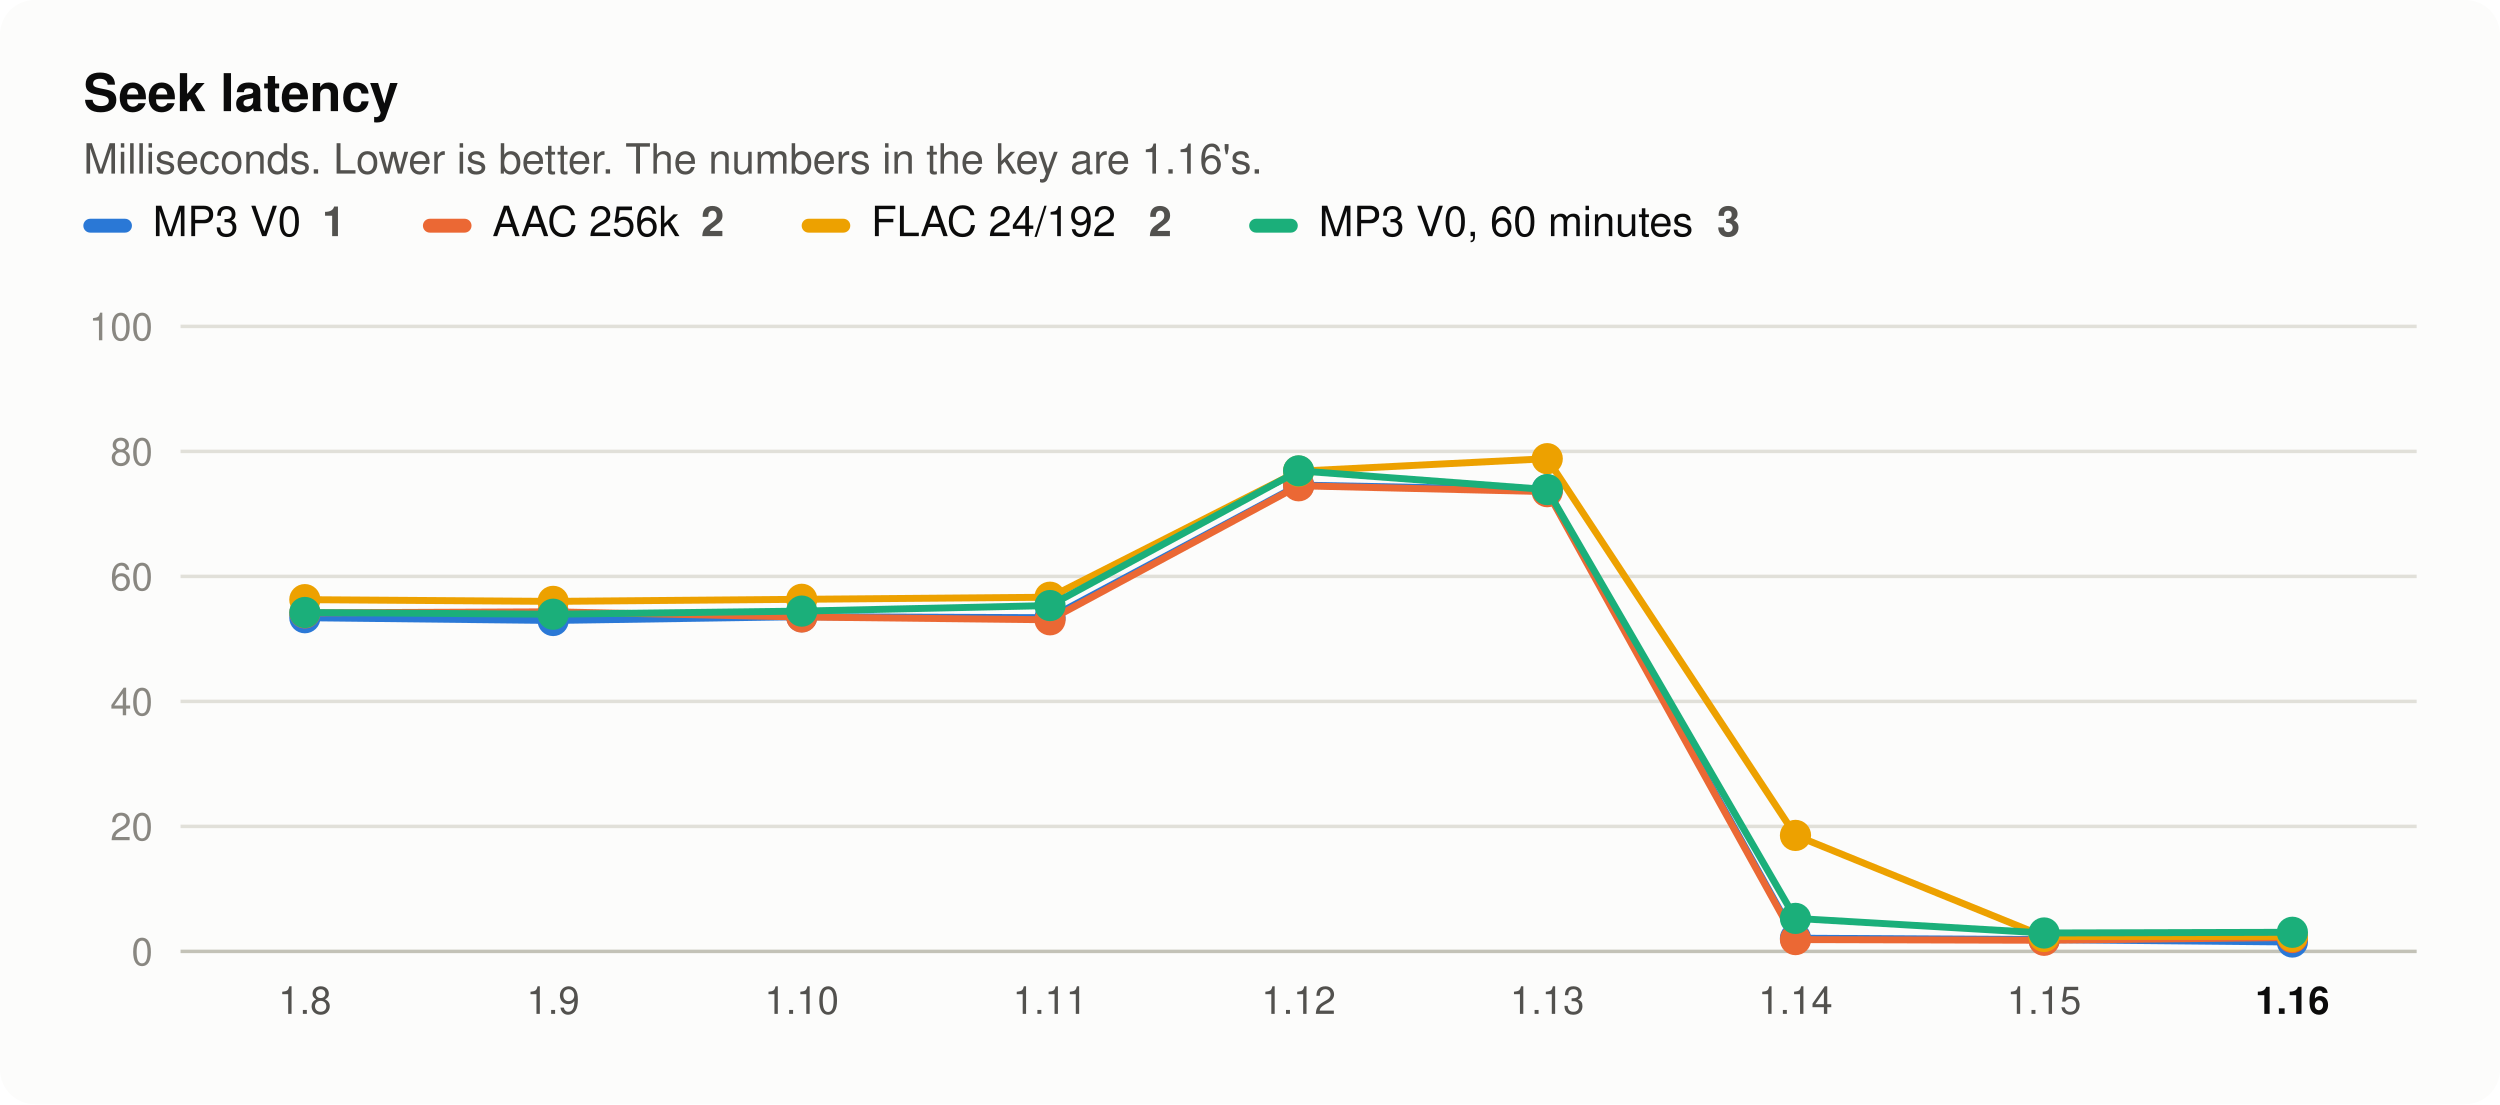
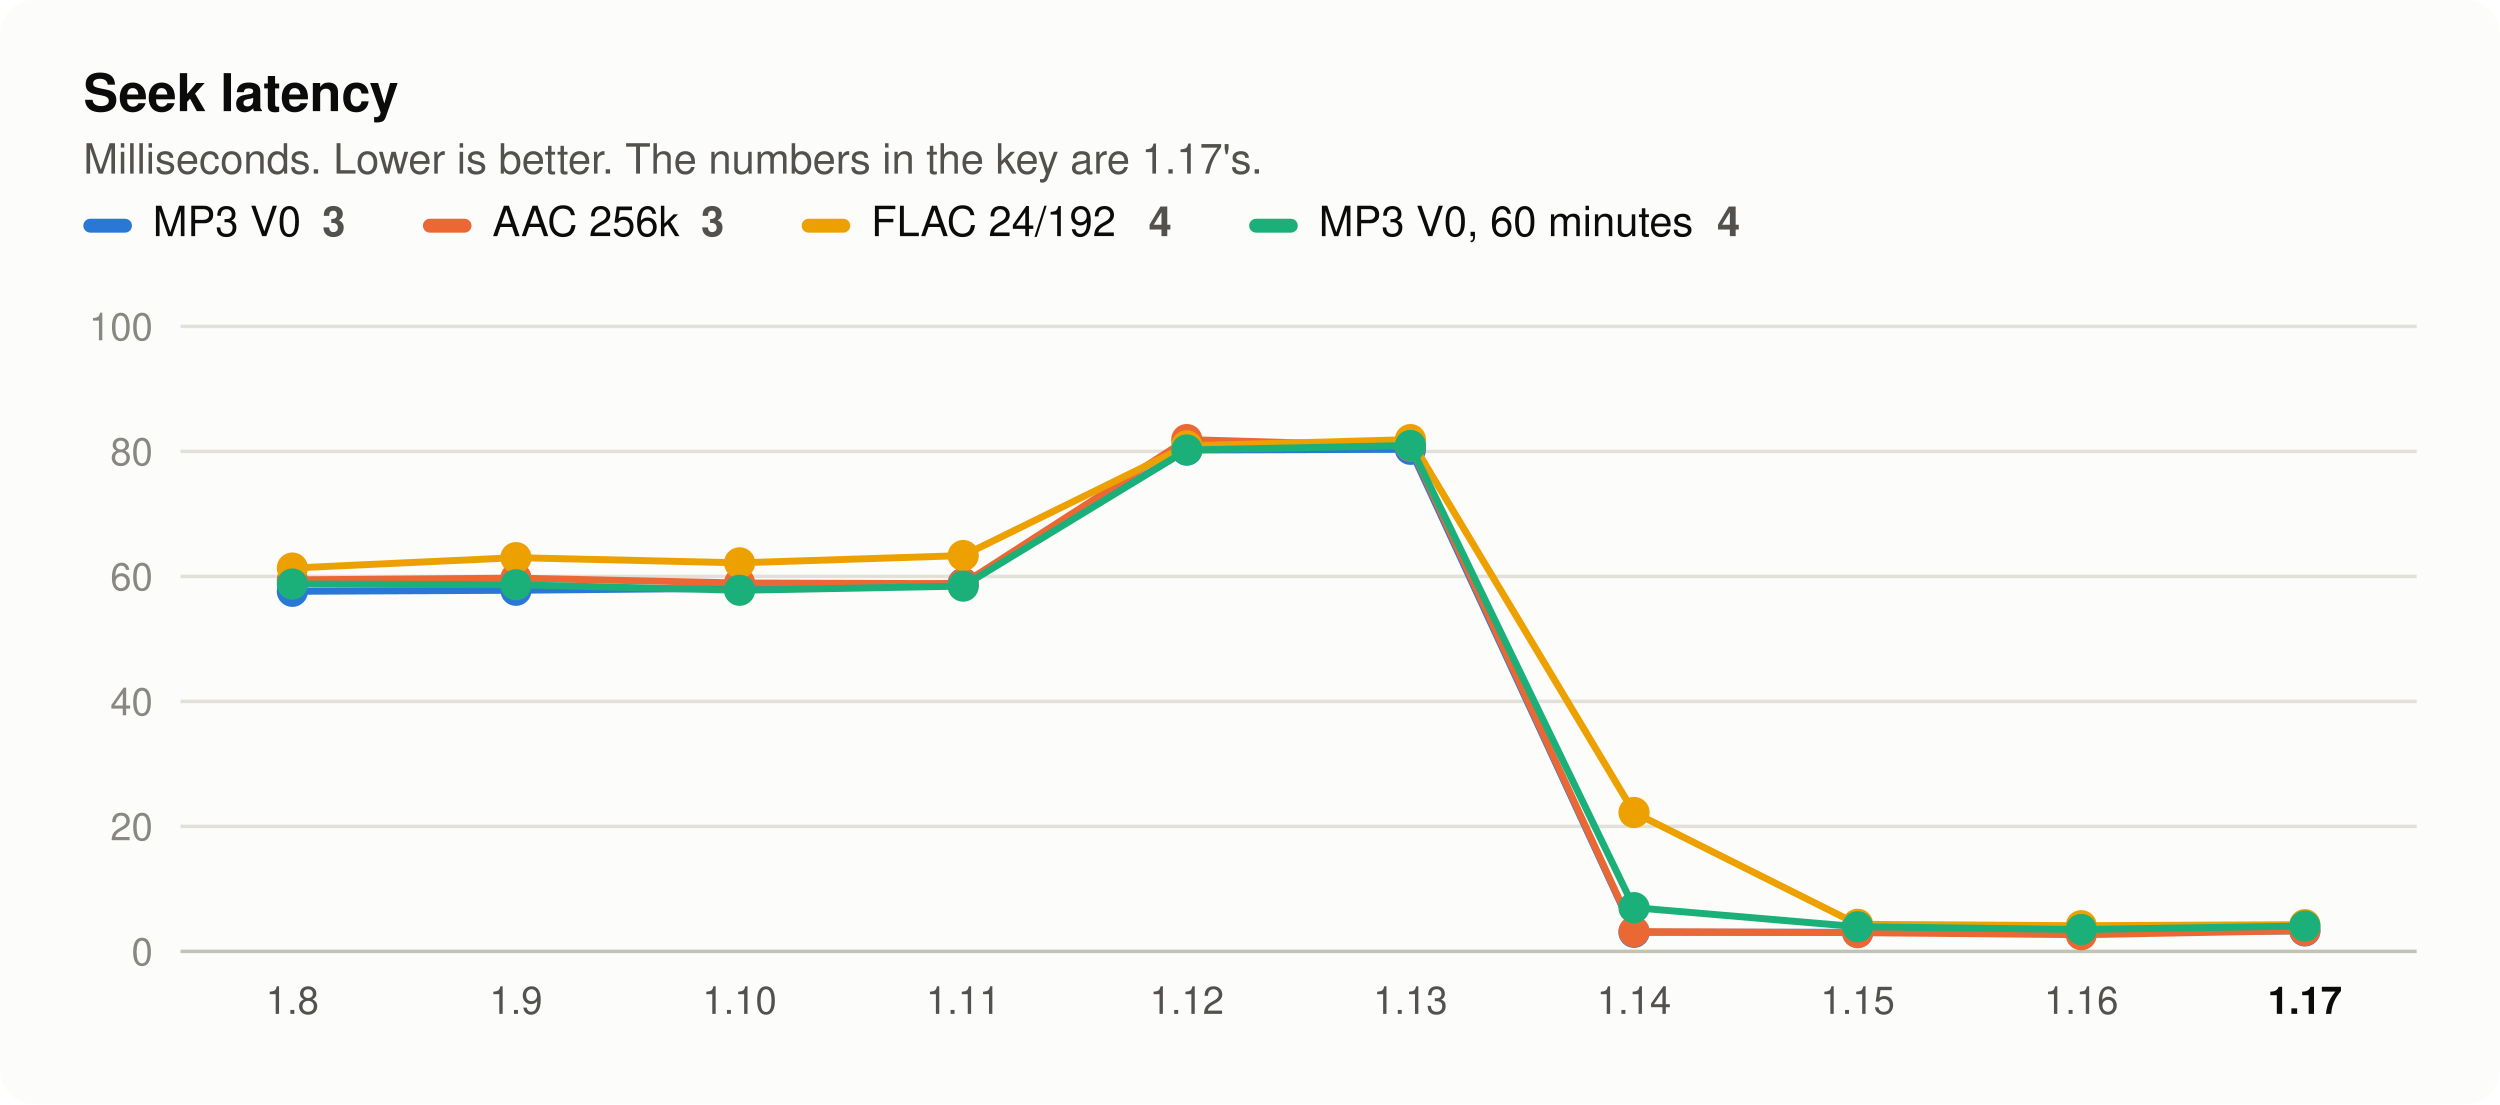
<svg xmlns="http://www.w3.org/2000/svg" viewBox="0 0 720 318" width="720" height="318" font-family="-apple-system,BlinkMacSystemFont,'Segoe UI',Helvetica,Arial,sans-serif" role="img" aria-label="Seek latency">
  <style>.bg{fill:#fcfcfb}.t{fill:#0b0b0b}.m{fill:#52514e}.q{fill:#898781}.box{fill:#f0efec}.g{stroke:#e1e0d9}.a{stroke:#c3c2b7}.k{stroke:#b9b8b2}.ring{stroke:#fcfcfb}.s0{fill:#2a78d6;stroke:#2a78d6}.s1{fill:#eb6834;stroke:#eb6834}.s2{fill:#1baf7a;stroke:#1baf7a}.s3{fill:#eda100;stroke:#eda100}@media (prefers-color-scheme:dark){.bg{fill:#1a1a19}.t{fill:#f0efec}.m{fill:#c3c2b7}.q{fill:#898781}.box{fill:#262624}.g{stroke:#2c2c2a}.a{stroke:#383835}.k{stroke:#55554f}.ring{stroke:#1a1a19}.s0{fill:#3987e5;stroke:#3987e5}.s1{fill:#d95926;stroke:#d95926}.s2{fill:#199e70;stroke:#199e70}.s3{fill:#c98500;stroke:#c98500}}text{font-variant-numeric:tabular-nums}.ln{fill:none;stroke-linejoin:round;stroke-linecap:round}rect.s0,rect.s1,rect.s2,rect.s3,rect.s4,rect.s5,rect.s6,rect.s7,rect.sg{stroke:none}</style>
  <rect class="bg" width="720" height="318" rx="10" />
  <text class="t" x="24.0" y="32.0" font-size="15" text-anchor="start" font-weight="600">Seek latency</text>
-   <text class="m" x="24.0" y="50.0" font-size="12" text-anchor="start">Milliseconds. Lower is better. The numbers in the key are 1.16's.</text>
+   <text class="m" x="24.0" y="50.0" font-size="12" text-anchor="start">Milliseconds. Lower is better. The numbers in the key are 1.17's.</text>
  <rect class="s0" x="24" y="63.0" width="14" height="4" rx="2" />
  <text class="t" x="44.0" y="68.0" font-size="12" text-anchor="start">MP3 V0</text>
-   <text class="m" x="92.8" y="68.0" font-size="12" text-anchor="start" font-weight="600">1</text>
+   <text class="m" x="92.8" y="68.0" font-size="12" text-anchor="start" font-weight="600">3</text>
  <rect class="s1" x="121.8" y="63.0" width="14" height="4" rx="2" />
  <text class="t" x="141.8" y="68.0" font-size="12" text-anchor="start">AAC 256k</text>
-   <text class="m" x="201.9" y="68.0" font-size="12" text-anchor="start" font-weight="600">2</text>
+   <text class="m" x="201.9" y="68.0" font-size="12" text-anchor="start" font-weight="600">3</text>
  <rect class="s3" x="230.88" y="63.0" width="14" height="4" rx="2" />
  <text class="t" x="250.9" y="68.0" font-size="12" text-anchor="start">FLAC 24/192</text>
-   <text class="m" x="330.8" y="68.0" font-size="12" text-anchor="start" font-weight="600">2</text>
+   <text class="m" x="330.8" y="68.0" font-size="12" text-anchor="start" font-weight="600">4</text>
  <rect class="s2" x="359.76" y="63.0" width="14" height="4" rx="2" />
  <text class="t" x="379.8" y="68.0" font-size="12" text-anchor="start">MP3 V0, 60 minutes</text>
-   <text class="m" x="494.5" y="68.0" font-size="12" text-anchor="start" font-weight="600">3</text>
+   <text class="m" x="494.5" y="68.0" font-size="12" text-anchor="start" font-weight="600">4</text>
  <line class="a" x1="52.0" y1="274.0" x2="696.0" y2="274.0" stroke-width="1" />
  <text class="q" x="44.0" y="278.0" font-size="11" text-anchor="end">0</text>
  <line class="g" x1="52.0" y1="238.0" x2="696.0" y2="238.0" stroke-width="1" />
  <text class="q" x="44.0" y="242.0" font-size="11" text-anchor="end">20</text>
  <line class="g" x1="52.0" y1="202.0" x2="696.0" y2="202.0" stroke-width="1" />
  <text class="q" x="44.0" y="206.0" font-size="11" text-anchor="end">40</text>
  <line class="g" x1="52.0" y1="166.0" x2="696.0" y2="166.0" stroke-width="1" />
  <text class="q" x="44.0" y="170.0" font-size="11" text-anchor="end">60</text>
  <line class="g" x1="52.0" y1="130.0" x2="696.0" y2="130.0" stroke-width="1" />
  <text class="q" x="44.0" y="134.0" font-size="11" text-anchor="end">80</text>
  <line class="g" x1="52.0" y1="94.0" x2="696.0" y2="94.0" stroke-width="1" />
  <text class="q" x="44.0" y="98.0" font-size="11" text-anchor="end">100</text>
-   <text class="m" x="87.8" y="292.0" font-size="11" text-anchor="middle">1.8</text>
-   <text class="m" x="159.3" y="292.0" font-size="11" text-anchor="middle">1.9</text>
-   <text class="m" x="230.9" y="292.0" font-size="11" text-anchor="middle">1.10</text>
-   <text class="m" x="302.4" y="292.0" font-size="11" text-anchor="middle">1.11</text>
-   <text class="m" x="374.0" y="292.0" font-size="11" text-anchor="middle">1.12</text>
-   <text class="m" x="445.6" y="292.0" font-size="11" text-anchor="middle">1.13</text>
-   <text class="m" x="517.1" y="292.0" font-size="11" text-anchor="middle">1.14</text>
-   <text class="m" x="588.7" y="292.0" font-size="11" text-anchor="middle">1.15</text>
-   <text class="t" x="660.2" y="292.0" font-size="11" text-anchor="middle" font-weight="600">1.16</text>
-   <path class="ln s0" stroke-width="2" d="M87.8,177.9 L159.3,178.7 L230.9,177.6 L302.4,177.9 L374.0,139.7 L445.6,141.1 L517.1,270.2 L588.7,270.6 L660.2,271.3" />
-   <circle class="s0 ring" cx="87.8" cy="177.9" r="3.5" stroke-width="2" />
-   <circle class="s0 ring" cx="159.3" cy="178.7" r="3.5" stroke-width="2" />
-   <circle class="s0 ring" cx="230.9" cy="177.6" r="3.5" stroke-width="2" />
-   <circle class="s0 ring" cx="302.4" cy="177.9" r="3.5" stroke-width="2" />
-   <circle class="s0 ring" cx="374.0" cy="139.7" r="3.5" stroke-width="2" />
-   <circle class="s0 ring" cx="445.6" cy="141.1" r="3.5" stroke-width="2" />
-   <circle class="s0 ring" cx="517.1" cy="270.2" r="3.5" stroke-width="2" />
-   <circle class="s0 ring" cx="588.7" cy="270.6" r="3.5" stroke-width="2" />
-   <circle class="s0 ring" cx="660.2" cy="271.3" r="3.5" stroke-width="2" />
-   <path class="ln s1" stroke-width="2" d="M87.8,176.5 L159.3,176.2 L230.9,177.7 L302.4,178.5 L374.0,139.9 L445.6,141.6 L517.1,270.6 L588.7,270.8 L660.2,270.0" />
-   <circle class="s1 ring" cx="87.8" cy="176.5" r="3.5" stroke-width="2" />
-   <circle class="s1 ring" cx="159.3" cy="176.2" r="3.5" stroke-width="2" />
-   <circle class="s1 ring" cx="230.9" cy="177.7" r="3.5" stroke-width="2" />
-   <circle class="s1 ring" cx="302.4" cy="178.5" r="3.5" stroke-width="2" />
-   <circle class="s1 ring" cx="374.0" cy="139.9" r="3.5" stroke-width="2" />
-   <circle class="s1 ring" cx="445.6" cy="141.6" r="3.5" stroke-width="2" />
-   <circle class="s1 ring" cx="517.1" cy="270.6" r="3.5" stroke-width="2" />
-   <circle class="s1 ring" cx="588.7" cy="270.8" r="3.5" stroke-width="2" />
-   <circle class="s1 ring" cx="660.2" cy="270.0" r="3.5" stroke-width="2" />
-   <path class="ln s3" stroke-width="2" d="M87.8,172.7 L159.3,173.2 L230.9,172.6 L302.4,172.0 L374.0,135.7 L445.6,132.1 L517.1,240.6 L588.7,269.7 L660.2,269.7" />
-   <circle class="s3 ring" cx="87.8" cy="172.7" r="3.5" stroke-width="2" />
-   <circle class="s3 ring" cx="159.3" cy="173.2" r="3.5" stroke-width="2" />
-   <circle class="s3 ring" cx="230.9" cy="172.6" r="3.5" stroke-width="2" />
-   <circle class="s3 ring" cx="302.4" cy="172.0" r="3.5" stroke-width="2" />
-   <circle class="s3 ring" cx="374.0" cy="135.7" r="3.5" stroke-width="2" />
-   <circle class="s3 ring" cx="445.6" cy="132.1" r="3.5" stroke-width="2" />
-   <circle class="s3 ring" cx="517.1" cy="240.6" r="3.5" stroke-width="2" />
-   <circle class="s3 ring" cx="588.7" cy="269.7" r="3.5" stroke-width="2" />
-   <circle class="s3 ring" cx="660.2" cy="269.7" r="3.5" stroke-width="2" />
-   <path class="ln s2" stroke-width="2" d="M87.8,176.4 L159.3,176.9 L230.9,176.0 L302.4,174.4 L374.0,135.6 L445.6,141.0 L517.1,264.5 L588.7,268.7 L660.2,268.5" />
-   <circle class="s2 ring" cx="87.8" cy="176.4" r="3.5" stroke-width="2" />
-   <circle class="s2 ring" cx="159.3" cy="176.9" r="3.5" stroke-width="2" />
-   <circle class="s2 ring" cx="230.9" cy="176.0" r="3.5" stroke-width="2" />
-   <circle class="s2 ring" cx="302.4" cy="174.4" r="3.5" stroke-width="2" />
-   <circle class="s2 ring" cx="374.0" cy="135.6" r="3.5" stroke-width="2" />
-   <circle class="s2 ring" cx="445.6" cy="141.0" r="3.5" stroke-width="2" />
-   <circle class="s2 ring" cx="517.1" cy="264.5" r="3.5" stroke-width="2" />
-   <circle class="s2 ring" cx="588.7" cy="268.7" r="3.5" stroke-width="2" />
-   <circle class="s2 ring" cx="660.2" cy="268.5" r="3.5" stroke-width="2" />
+   <text class="m" x="84.2" y="292.0" font-size="11" text-anchor="middle">1.8</text>
+   <text class="m" x="148.6" y="292.0" font-size="11" text-anchor="middle">1.9</text>
+   <text class="m" x="213.0" y="292.0" font-size="11" text-anchor="middle">1.10</text>
+   <text class="m" x="277.4" y="292.0" font-size="11" text-anchor="middle">1.11</text>
+   <text class="m" x="341.8" y="292.0" font-size="11" text-anchor="middle">1.12</text>
+   <text class="m" x="406.2" y="292.0" font-size="11" text-anchor="middle">1.13</text>
+   <text class="m" x="470.6" y="292.0" font-size="11" text-anchor="middle">1.14</text>
+   <text class="m" x="535.0" y="292.0" font-size="11" text-anchor="middle">1.15</text>
+   <text class="m" x="599.4" y="292.0" font-size="11" text-anchor="middle">1.16</text>
+   <text class="t" x="663.8" y="292.0" font-size="11" text-anchor="middle" font-weight="600">1.17</text>
+   <path class="ln s0" stroke-width="2" d="M84.2,170.3 L148.6,170.0 L213.0,169.4 L277.4,168.0 L341.8,129.6 L406.2,129.4 L470.6,268.5 L535.0,268.5 L599.4,268.4 L663.8,268.1" />
+   <circle class="s0 ring" cx="84.2" cy="170.3" r="3.5" stroke-width="2" />
+   <circle class="s0 ring" cx="148.6" cy="170.0" r="3.5" stroke-width="2" />
+   <circle class="s0 ring" cx="213.0" cy="169.4" r="3.5" stroke-width="2" />
+   <circle class="s0 ring" cx="277.4" cy="168.0" r="3.5" stroke-width="2" />
+   <circle class="s0 ring" cx="341.8" cy="129.6" r="3.5" stroke-width="2" />
+   <circle class="s0 ring" cx="406.2" cy="129.4" r="3.5" stroke-width="2" />
+   <circle class="s0 ring" cx="470.6" cy="268.5" r="3.5" stroke-width="2" />
+   <circle class="s0 ring" cx="535.0" cy="268.5" r="3.5" stroke-width="2" />
+   <circle class="s0 ring" cx="599.4" cy="268.4" r="3.5" stroke-width="2" />
+   <circle class="s0 ring" cx="663.8" cy="268.1" r="3.5" stroke-width="2" />
+   <path class="ln s1" stroke-width="2" d="M84.2,167.0 L148.6,166.5 L213.0,167.9 L277.4,168.1 L341.8,126.6 L406.2,128.5 L470.6,268.3 L535.0,268.6 L599.4,269.2 L663.8,268.0" />
+   <circle class="s1 ring" cx="84.2" cy="167.0" r="3.5" stroke-width="2" />
+   <circle class="s1 ring" cx="148.6" cy="166.5" r="3.5" stroke-width="2" />
+   <circle class="s1 ring" cx="213.0" cy="167.9" r="3.5" stroke-width="2" />
+   <circle class="s1 ring" cx="277.4" cy="168.1" r="3.5" stroke-width="2" />
+   <circle class="s1 ring" cx="341.8" cy="126.6" r="3.5" stroke-width="2" />
+   <circle class="s1 ring" cx="406.2" cy="128.5" r="3.5" stroke-width="2" />
+   <circle class="s1 ring" cx="470.6" cy="268.3" r="3.5" stroke-width="2" />
+   <circle class="s1 ring" cx="535.0" cy="268.6" r="3.5" stroke-width="2" />
+   <circle class="s1 ring" cx="599.4" cy="269.2" r="3.5" stroke-width="2" />
+   <circle class="s1 ring" cx="663.8" cy="268.0" r="3.5" stroke-width="2" />
+   <path class="ln s3" stroke-width="2" d="M84.2,163.6 L148.6,160.6 L213.0,162.1 L277.4,160.0 L341.8,128.4 L406.2,126.6 L470.6,234.0 L535.0,266.2 L599.4,266.6 L663.8,266.3" />
+   <circle class="s3 ring" cx="84.2" cy="163.6" r="3.5" stroke-width="2" />
+   <circle class="s3 ring" cx="148.6" cy="160.6" r="3.5" stroke-width="2" />
+   <circle class="s3 ring" cx="213.0" cy="162.1" r="3.5" stroke-width="2" />
+   <circle class="s3 ring" cx="277.4" cy="160.0" r="3.5" stroke-width="2" />
+   <circle class="s3 ring" cx="341.8" cy="128.4" r="3.5" stroke-width="2" />
+   <circle class="s3 ring" cx="406.2" cy="126.6" r="3.5" stroke-width="2" />
+   <circle class="s3 ring" cx="470.6" cy="234.0" r="3.5" stroke-width="2" />
+   <circle class="s3 ring" cx="535.0" cy="266.2" r="3.5" stroke-width="2" />
+   <circle class="s3 ring" cx="599.4" cy="266.6" r="3.5" stroke-width="2" />
+   <circle class="s3 ring" cx="663.8" cy="266.3" r="3.5" stroke-width="2" />
+   <path class="ln s2" stroke-width="2" d="M84.2,168.2 L148.6,168.4 L213.0,170.0 L277.4,168.8 L341.8,129.6 L406.2,128.3 L470.6,261.4 L535.0,266.9 L599.4,267.7 L663.8,266.7" />
+   <circle class="s2 ring" cx="84.2" cy="168.2" r="3.5" stroke-width="2" />
+   <circle class="s2 ring" cx="148.6" cy="168.4" r="3.5" stroke-width="2" />
+   <circle class="s2 ring" cx="213.0" cy="170.0" r="3.5" stroke-width="2" />
+   <circle class="s2 ring" cx="277.4" cy="168.8" r="3.5" stroke-width="2" />
+   <circle class="s2 ring" cx="341.8" cy="129.6" r="3.5" stroke-width="2" />
+   <circle class="s2 ring" cx="406.2" cy="128.3" r="3.5" stroke-width="2" />
+   <circle class="s2 ring" cx="470.6" cy="261.4" r="3.5" stroke-width="2" />
+   <circle class="s2 ring" cx="535.0" cy="266.9" r="3.5" stroke-width="2" />
+   <circle class="s2 ring" cx="599.4" cy="267.7" r="3.5" stroke-width="2" />
+   <circle class="s2 ring" cx="663.8" cy="266.7" r="3.5" stroke-width="2" />
</svg>
